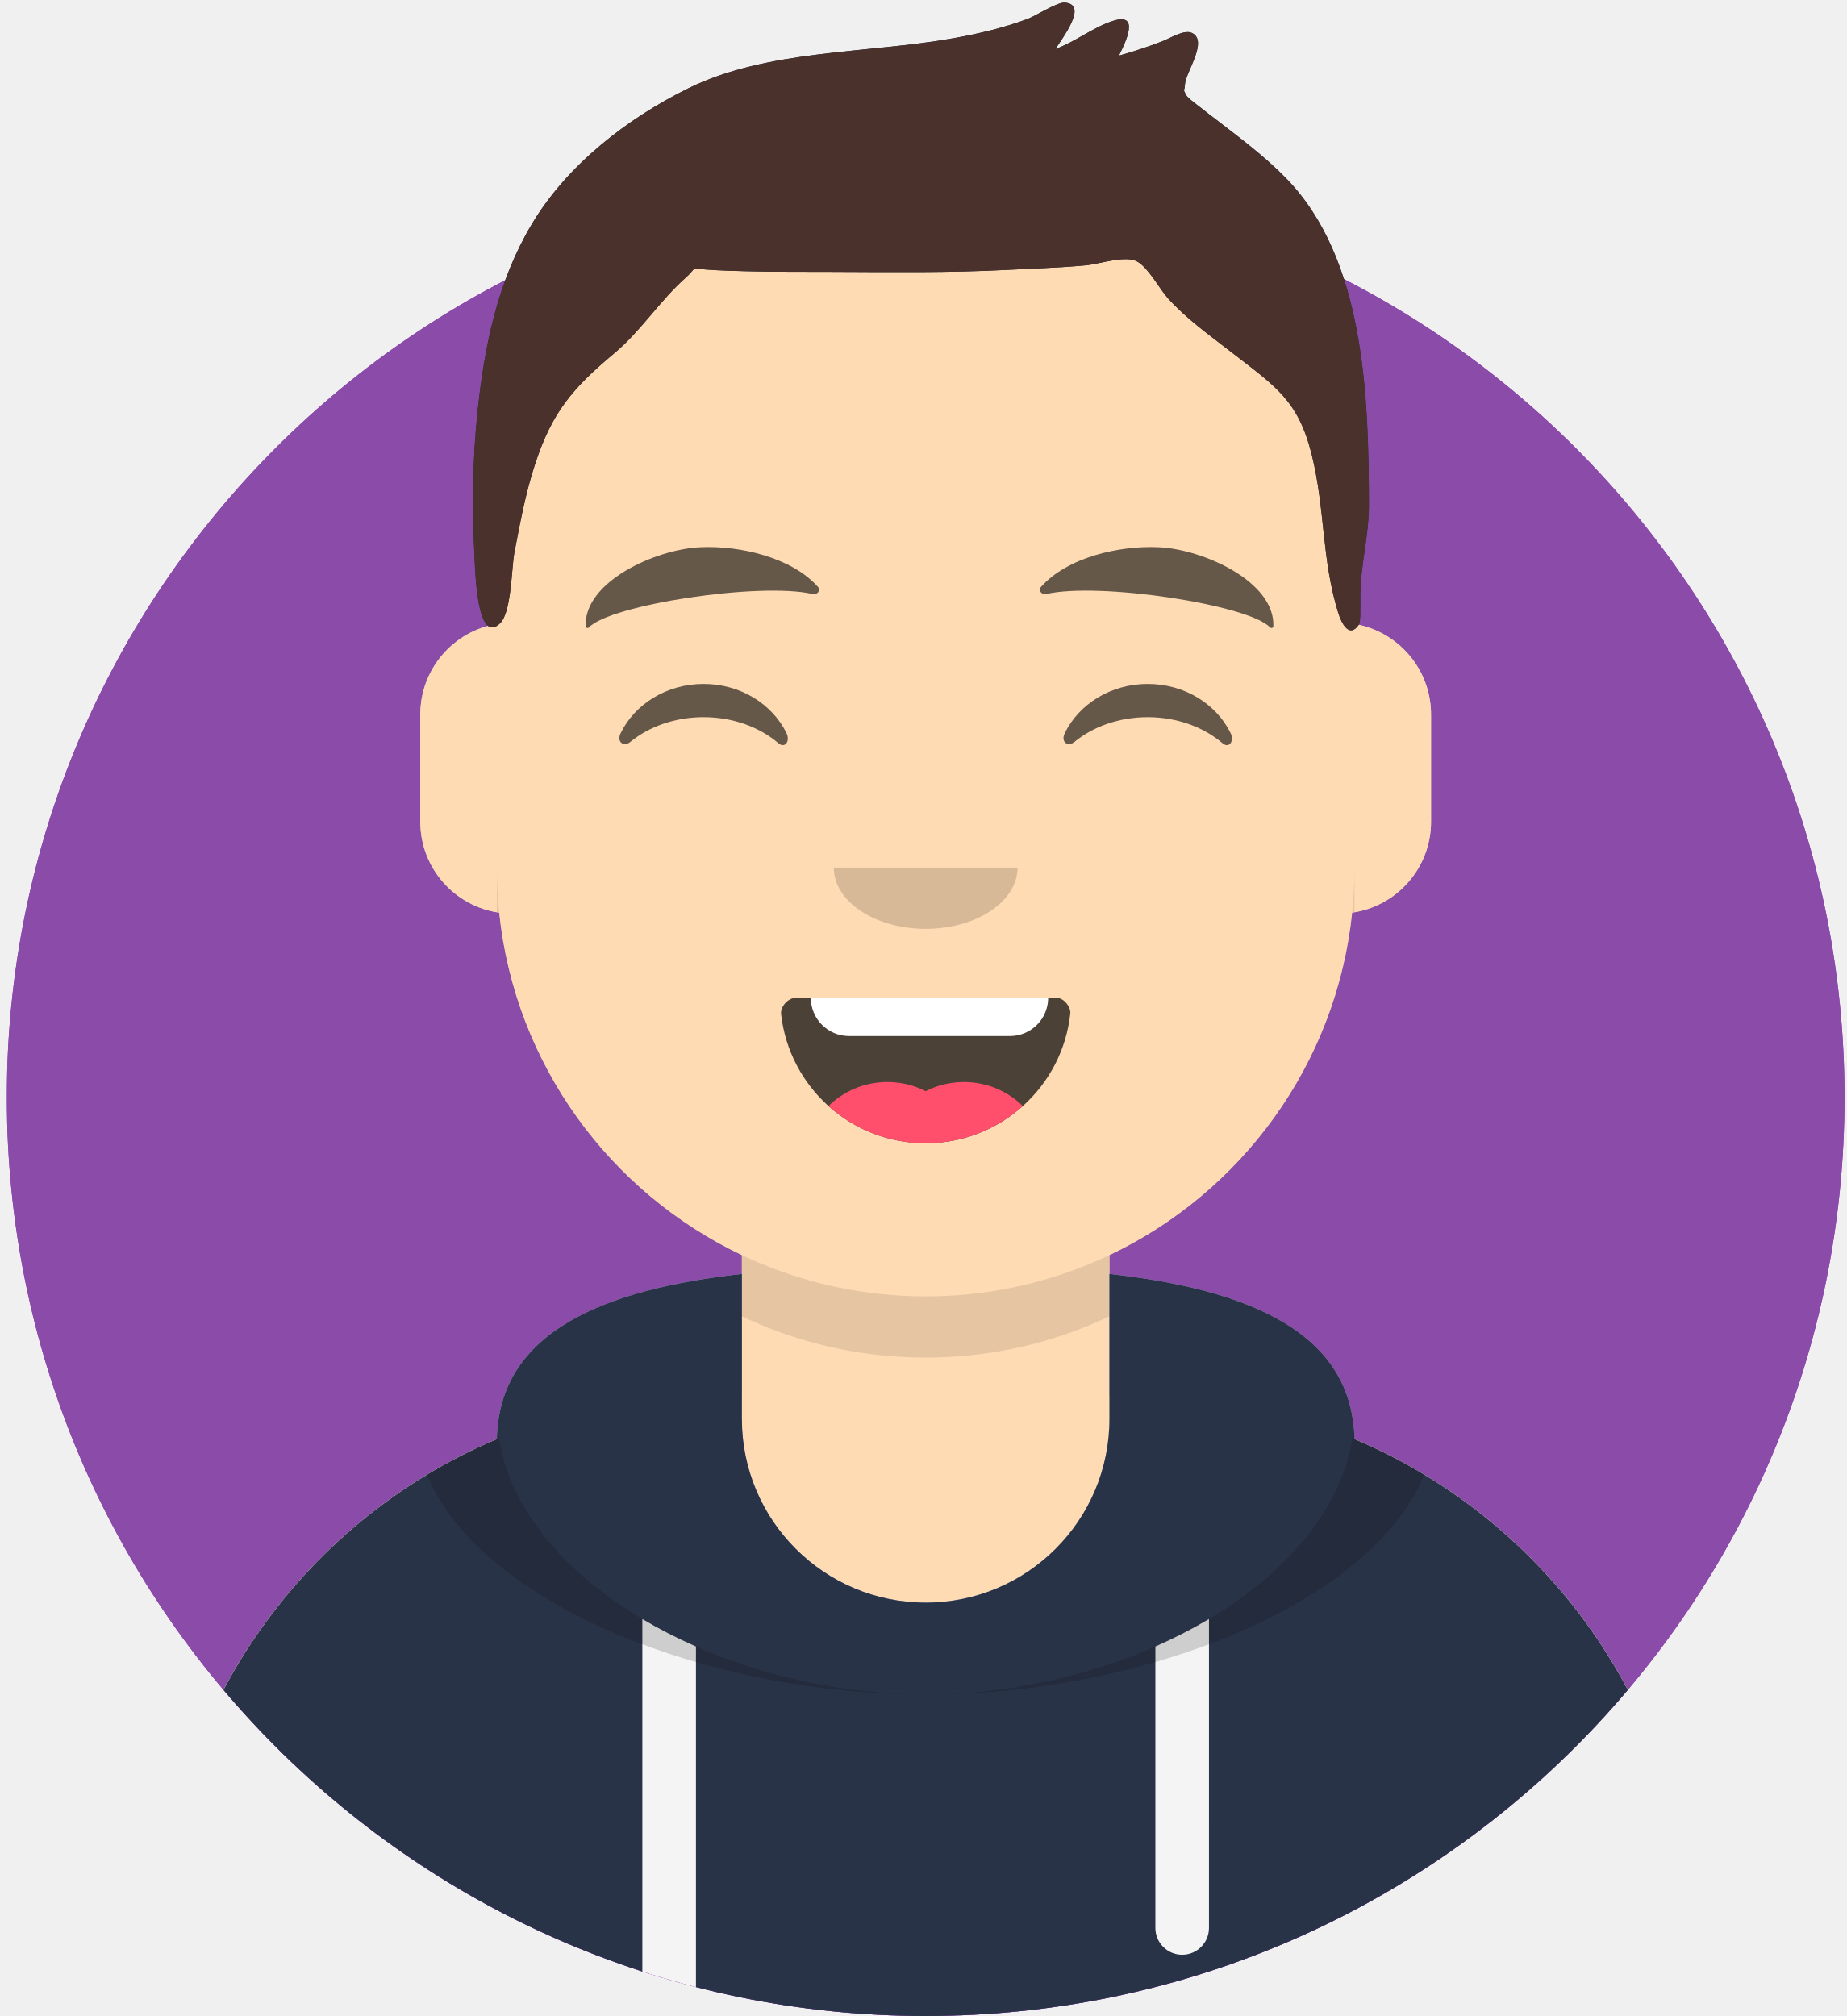
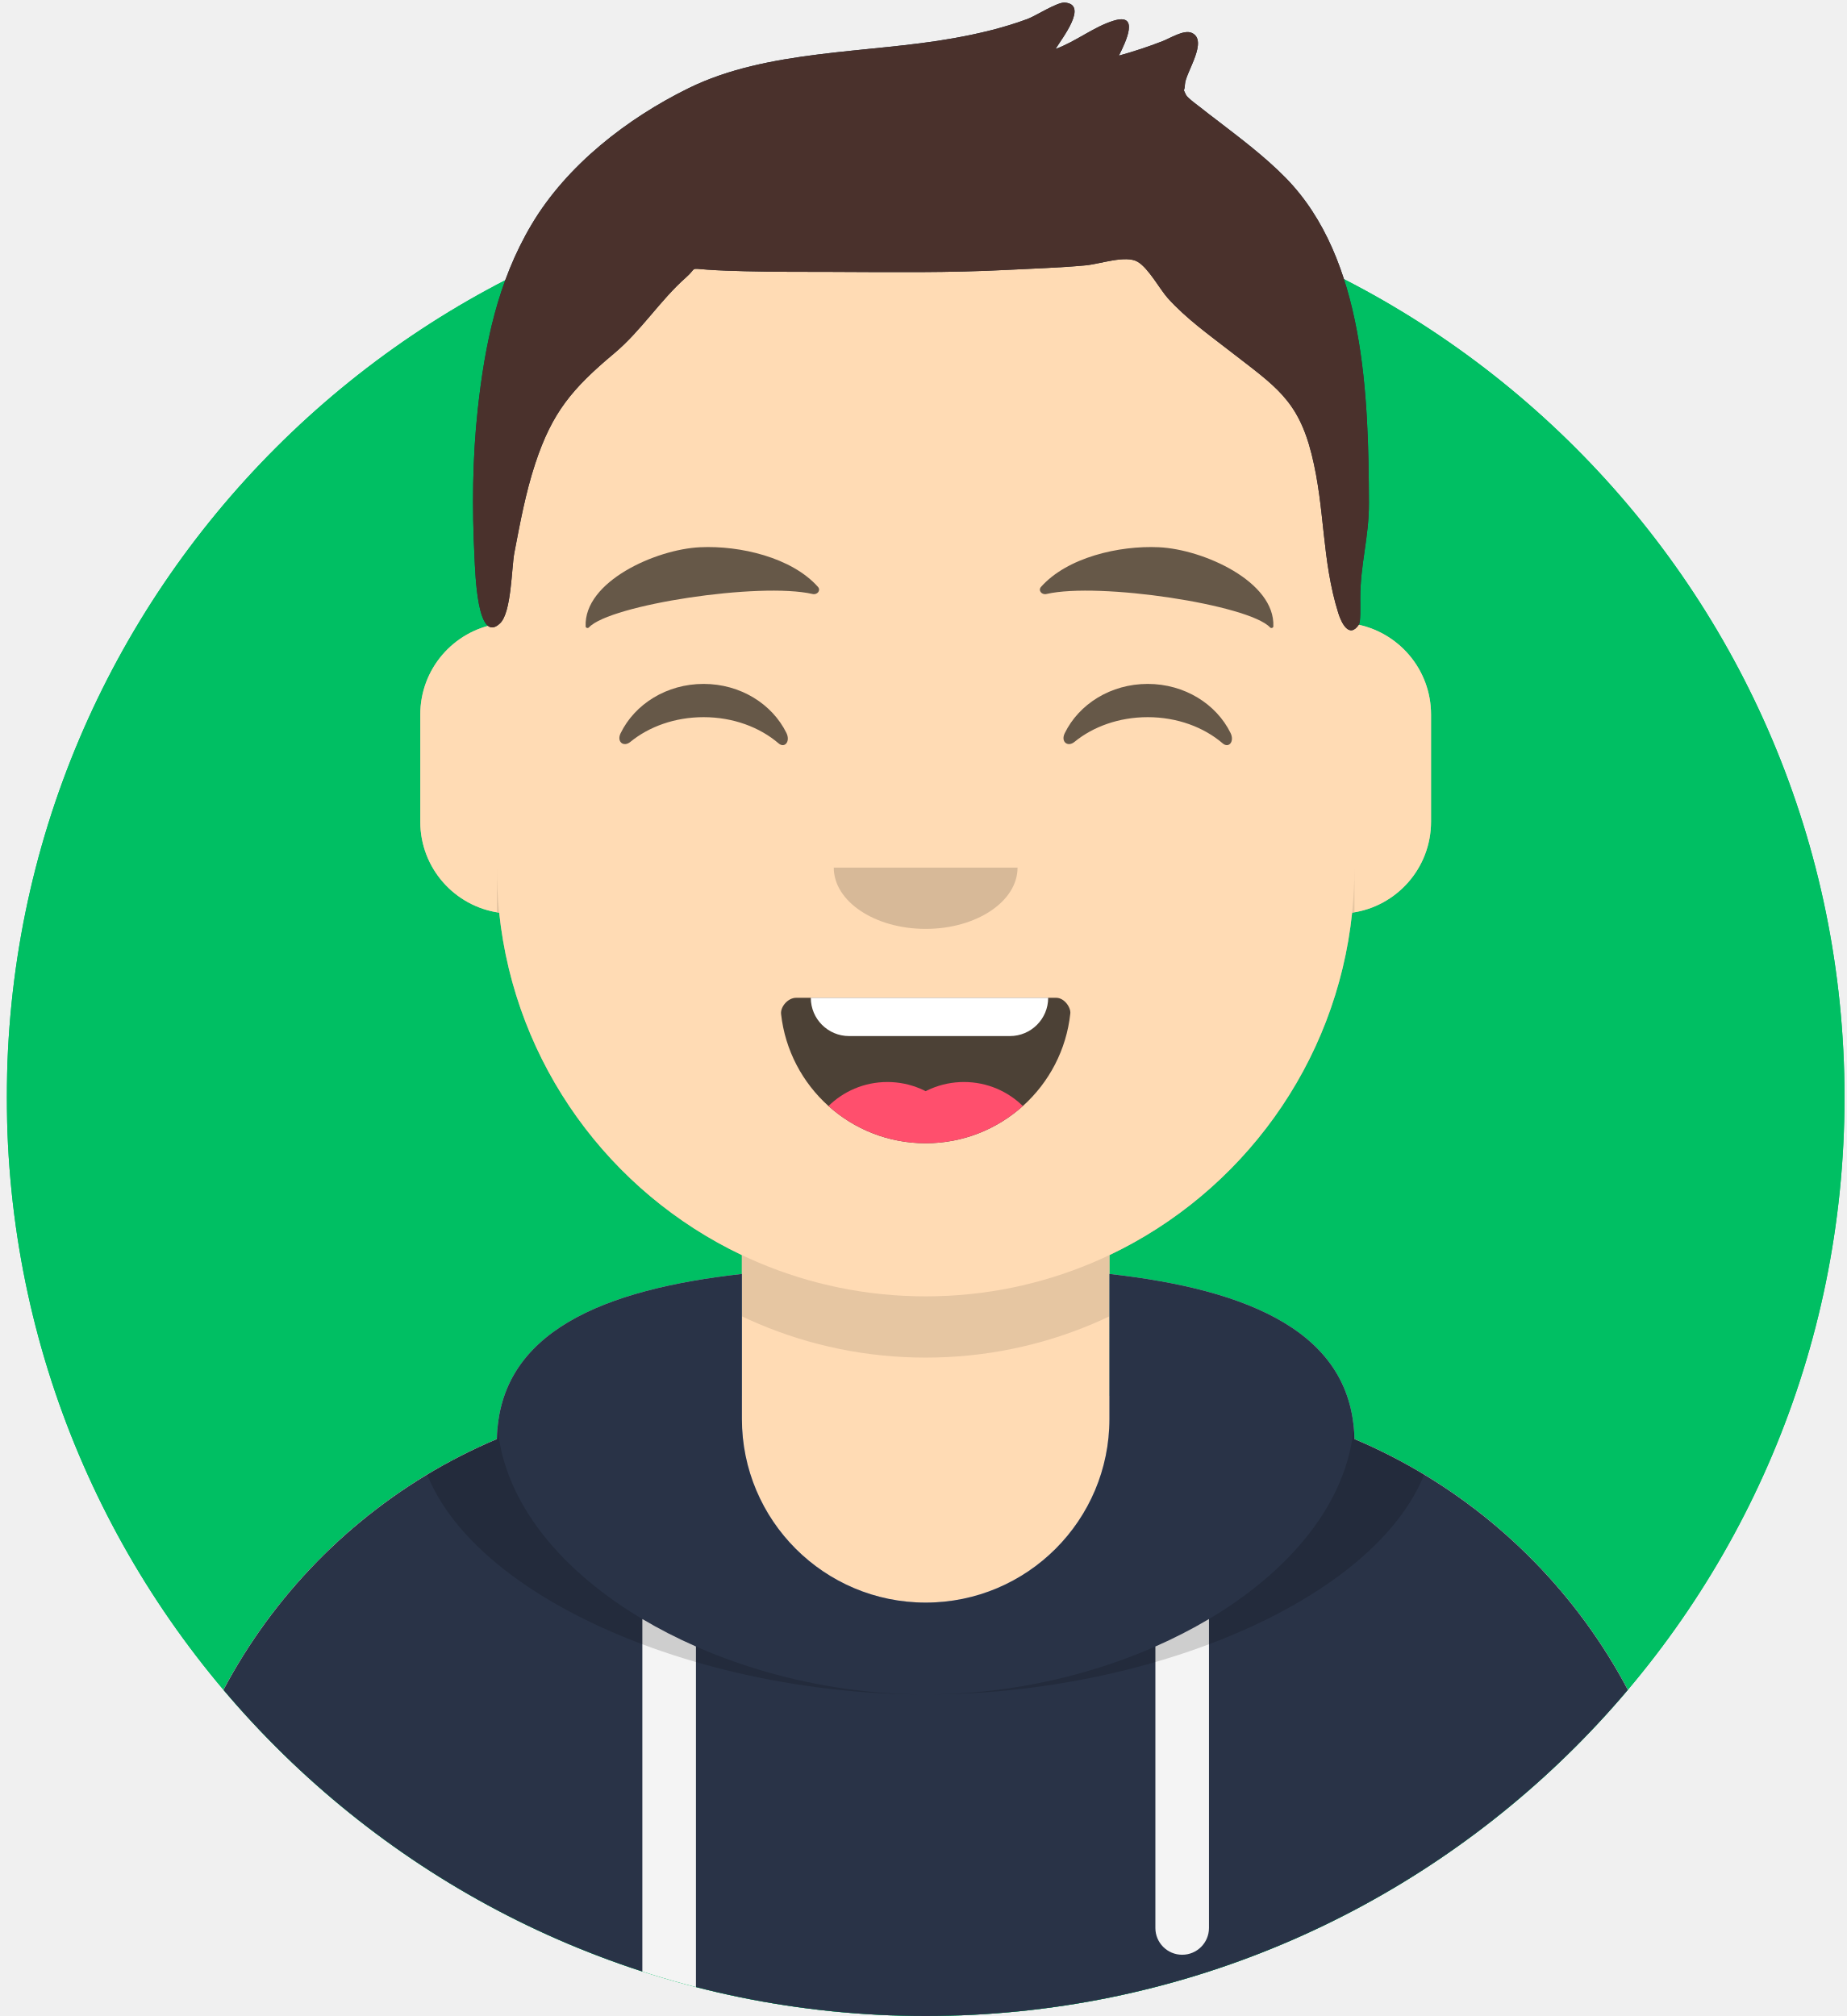
<svg xmlns="http://www.w3.org/2000/svg" xmlns:xlink="http://www.w3.org/1999/xlink" width="217px" height="237px" viewBox="0 0 217 237" version="1.1">
  <defs>
    <circle id="path-1" cx="108" cy="108" r="108" />
    <path d="M-3.19744231e-14,144 L-3.19744231e-14,-1.42108547e-14 L237.6,-1.42108547e-14 L237.6,144 L226.8,144 C226.8,203.647 178.447,252 118.8,252 C59.153,252 10.8,203.647 10.8,144 L10.8,144 L-3.19744231e-14,144 Z" id="path-3" />
    <path d="M90,0 C117.835,-5.11323436e-15 140.4,22.565 140.4,50.4 L140.401,55.949 C145.508,56.807 149.4,61.249 149.4,66.6 L149.4,79.2 C149.4,84.647 145.367,89.152 140.125,89.893 C138.265,107.718 127.114,122.78 111.601,130.149 L111.6,146.7 L115.2,146.7 C150.988,146.7 180,175.712 180,211.5 L180,219.6 L0,219.6 L0,211.5 C-4.38277231e-15,175.712 29.012,146.7 64.8,146.7 L68.4,146.7 L68.4,130.15 C52.886,122.78 41.735,107.718 39.875,89.893 C34.633,89.152 30.6,84.647 30.6,79.2 L30.6,66.6 C30.6,61.249 34.492,56.806 39.6,55.949 L39.6,50.4 C39.6,22.565 62.165,5.11323436e-15 90,0 Z" id="path-5" />
    <path d="M140.401,11.764 C156.691,13.587 169.2,18.597 169.2,31.569 L169.194,31.18 C192.467,41.01 208.8,64.047 208.8,90.9 L208.8,99 L28.8,99 L28.8,90.9 C28.8,64.047 45.133,41.01 68.406,31.18 C68.653,18.496 81.073,13.568 97.2,11.764 L97.2,28.8 C97.2,40.729 106.871,50.4 118.8,50.4 C130.729,50.4 140.4,40.729 140.4,28.8 L140.4,28.8 Z" id="path-7" />
    <path d="M31.606,13.615 C32.558,22.158 39.803,28.8 48.6,28.8 C57.424,28.8 64.687,22.117 65.603,13.536 C65.676,12.845 64.905,11.7 63.938,11.7 C50.534,11.7 40.264,11.7 33.378,11.7 C32.406,11.7 31.511,12.761 31.606,13.615 Z" id="path-9" />
    <rect id="path-11" x="0" y="0" width="237.6" height="252" />
    <path d="M118.135,20.928 C115.651,18.39 112.767,16.236 109.962,14.076 C109.343,13.6 108.715,13.135 108.109,12.641 C107.972,12.528 106.563,11.519 106.394,11.148 C105.988,10.254 106.224,10.95 106.28,9.884 C106.35,8.535 109.1,4.727 107.048,3.854 C106.146,3.47 104.536,4.492 103.67,4.83 C101.977,5.49 100.263,6.054 98.512,6.54 C99.351,4.869 100.95,1.524 97.944,2.419 C95.603,3.116 93.421,4.91 91.068,5.753 C91.847,4.477 94.96,0.523 92.147,0.302 C91.271,0.233 88.724,1.875 87.782,2.226 C84.959,3.275 82.075,3.953 79.111,4.487 C69.033,6.304 57.248,5.786 47.923,10.374 C40.735,13.911 33.636,19.4 29.484,26.389 C25.481,33.125 23.984,40.498 23.146,48.217 C22.532,53.882 22.482,59.738 22.769,65.424 C22.863,67.287 23.073,75.874 25.779,73.273 C27.127,71.978 27.117,66.745 27.457,64.974 C28.133,61.451 28.783,57.911 29.91,54.5 C31.895,48.49 34.238,45.687 39.184,41.547 C42.359,38.89 44.588,35.3 47.625,32.62 C48.99,31.416 47.949,31.542 50.143,31.7 C51.616,31.806 53.097,31.846 54.574,31.885 C57.99,31.974 61.412,31.951 64.829,31.963 C71.711,31.988 78.561,32.085 85.437,31.725 C88.492,31.565 91.556,31.478 94.603,31.195 C96.306,31.038 99.326,29.947 100.728,30.78 C102.01,31.543 103.342,34.034 104.263,35.054 C106.438,37.464 109.032,39.305 111.576,41.282 C116.881,45.403 119.559,46.98 121.17,53.421 C122.775,59.838 122.325,65.791 124.312,72.106 C124.662,73.217 125.586,75.13 126.726,73.415 C126.937,73.096 126.883,71.345 126.883,70.337 C126.883,66.27 127.913,63.218 127.9,59.123 C127.849,46.674 127.447,30.442 118.135,20.928 Z" id="path-13" />
  </defs>
  <g id="Website" stroke="none" stroke-width="1" fill="none" fill-rule="evenodd">
    <g id="mf-avatar" transform="translate(-10, -15)">
      <g id="Circle" transform="translate(10.8, 36)">
        <mask id="mask-2" fill="white">
          <use xlink:href="#path-1" />
        </mask>
-         <use id="Circle-Background" fill="#972dc2" xlink:href="#path-1" />
-         <g id="🖍-Circle-Color" mask="url(#mask-2)" fill="#8a4ca8">
+         <use id="Circle-Background" fill="#00BF63" xlink:href="#path-1" />
+         <g id="🖍-Circle-Color" mask="url(#mask-2)" fill="#00BF63">
          <rect id="🖍Color" x="0" y="0" width="216.445" height="216" />
        </g>
      </g>
      <mask id="mask-4" fill="white">
        <use xlink:href="#path-3" />
      </mask>
      <g id="Mask" />
      <g id="Avataaar" mask="url(#mask-4)">
        <g id="Body" transform="translate(28.8, 32.4)">
          <mask id="mask-6" fill="white">
            <use xlink:href="#path-5" />
          </mask>
          <use fill="#D0C6AC" xlink:href="#path-5" />
          <g id="Skin/👶🏻-05-Pale" mask="url(#mask-6)" fill="#FFDBB4">
            <g transform="translate(-28.8, 0)" id="Color">
              <rect x="0" y="0" width="238.384" height="220.355" />
            </g>
          </g>
          <path d="M39.6,84.6 C39.6,112.435 62.165,135 90,135 C117.835,135 140.4,112.435 140.4,84.6 L140.4,84.6 L140.4,91.8 C140.4,119.635 117.835,142.2 90,142.2 C62.165,142.2 39.6,119.635 39.6,91.8 Z" id="Neck-Shadow" fill-opacity="0.1" fill="#000000" mask="url(#mask-6)" />
        </g>
        <g id="Clothing/Hoodie" transform="translate(0, 153)">
          <mask id="mask-8" fill="white">
            <use xlink:href="#path-7" />
          </mask>
          <use id="Hoodie" fill="#B7C1DB" fill-rule="evenodd" xlink:href="#path-7" />
          <g id="Color/Palette/Slate" mask="url(#mask-8)" fill="#293347" fill-rule="evenodd">
            <rect id="🖍Color" x="0" y="0" width="238.491" height="99" />
          </g>
          <path d="M91.8,55.565 L91.8,99 L85.5,99 L85.499,52.335 C87.483,53.514 89.592,54.594 91.8,55.565 Z M152.101,52.334 L152.1,88.65 C152.1,90.39 150.69,91.8 148.95,91.8 C147.21,91.8 145.8,90.39 145.8,88.65 L145.801,55.565 C148.009,54.594 150.118,53.513 152.101,52.334 Z" id="Straps" fill="#F4F4F4" fill-rule="evenodd" mask="url(#mask-8)" />
          <path d="M155.733,11.451 C169.28,14.013 178.65,19.118 178.65,29.077 C178.65,46.818 148.916,61.2 118.8,61.2 C88.684,61.2 58.95,46.818 58.95,29.077 C58.95,19.118 68.32,14.013 81.867,11.451 C73.689,14.466 68.4,19.534 68.4,27.969 C68.4,46.322 93.439,61.2 118.8,61.2 C144.161,61.2 169.2,46.322 169.2,27.969 C169.2,19.71 164.13,14.679 156.241,11.642 Z" id="Shadow" fill-opacity="0.16" fill="#000000" fill-rule="evenodd" mask="url(#mask-8)" />
        </g>
        <g id="Face" transform="translate(68.4, 73.8)">
          <g id="Mouth/Smile" transform="translate(1.8, 46.8)">
            <mask id="mask-10" fill="white">
              <use xlink:href="#path-9" />
            </mask>
            <use id="Mouth" fill-opacity="0.7" fill="#000000" fill-rule="evenodd" xlink:href="#path-9" />
            <path d="M39.6,1.8 L58.5,1.8 C60.985,1.8 63,3.815 63,6.3 L63,11.7 C63,14.185 60.985,16.2 58.5,16.2 L39.6,16.2 C37.115,16.2 35.1,14.185 35.1,11.7 L35.1,6.3 C35.1,3.815 37.115,1.8 39.6,1.8 Z" id="Teeth" fill="#FFFFFF" fill-rule="evenodd" mask="url(#mask-10)" />
            <g id="Tongue" stroke-width="1" fill-rule="evenodd" mask="url(#mask-10)" fill="#FF4F6D">
              <g transform="translate(34.2, 21.6)">
                <circle cx="9.9" cy="9.9" r="9.9" />
                <circle cx="18.9" cy="9.9" r="9.9" />
              </g>
            </g>
          </g>
          <g id="Nose/Default" transform="translate(25.2, 36)" fill="#000000" fill-opacity="0.16">
            <path d="M14.4,7.2 C14.4,11.176 19.235,14.4 25.2,14.4 L25.2,14.4 C31.165,14.4 36,11.176 36,7.2" id="Nose" />
          </g>
          <g id="Eyes/Happy-😁" transform="translate(0, 7.2)" fill="#000000" fill-opacity="0.6">
            <path d="M14.544,20.203 C16.206,16.784 19.948,14.4 24.298,14.4 C28.632,14.4 32.363,16.767 34.034,20.166 C34.53,21.176 33.824,22.003 33.112,21.39 C30.906,19.494 27.773,18.309 24.298,18.309 C20.931,18.309 17.886,19.421 15.694,21.214 C14.892,21.87 14.058,21.203 14.544,20.203 Z" id="Squint" />
            <path d="M66.744,20.203 C68.406,16.784 72.148,14.4 76.498,14.4 C80.832,14.4 84.563,16.767 86.234,20.166 C86.73,21.176 86.024,22.003 85.312,21.39 C83.106,19.494 79.973,18.309 76.498,18.309 C73.131,18.309 70.086,19.421 67.894,21.214 C67.092,21.87 66.258,21.203 66.744,20.203 Z" id="Squint" />
          </g>
          <g id="Eyebrow/Natural/Default-Natural" fill="#000000" fill-opacity="0.6">
            <path d="M23.435,5.589 C18.25,6.285 10.164,10.805 10.84,16.036 C10.862,16.207 11.121,16.261 11.233,16.118 C13.471,13.248 30.774,9.033 37.075,9.913 C37.652,9.994 38.032,9.399 37.639,9.027 C34.269,5.845 28.08,4.961 23.435,5.589" id="Eyebrow" transform="translate(24.3, 10.8) rotate(5) translate(-24.3, -10.8) " />
            <path d="M76.535,5.589 C71.35,6.285 63.264,10.805 63.94,16.036 C63.962,16.207 64.221,16.261 64.333,16.118 C66.571,13.248 83.874,9.033 90.175,9.913 C90.752,9.994 91.132,9.399 90.739,9.027 C87.369,5.845 81.18,4.961 76.535,5.589" id="Eyebrow" transform="translate(77.4, 10.8) scale(-1, 1) rotate(5) translate(-77.4, -10.8) " />
          </g>
        </g>
        <g id="Top">
          <mask id="mask-12" fill="white">
            <use xlink:href="#path-11" />
          </mask>
          <g id="Mask" />
          <g mask="url(#mask-12)">
            <g transform="translate(43, 15)">
              <mask id="mask-14" fill="white">
                <use xlink:href="#path-13" />
              </mask>
              <use id="Short-Hair" stroke="none" fill="#1F3140" fill-rule="evenodd" xlink:href="#path-13" />
              <g id="Color/Hair/Brown-Dark" stroke="none" fill="none" mask="url(#mask-14)" fill-rule="evenodd">
                <g transform="translate(-43.1, -15)" fill="#4A312C" id="Color">
                  <rect x="0" y="0" width="239.107" height="252.406" />
                </g>
              </g>
            </g>
          </g>
        </g>
      </g>
    </g>
  </g>
</svg>
